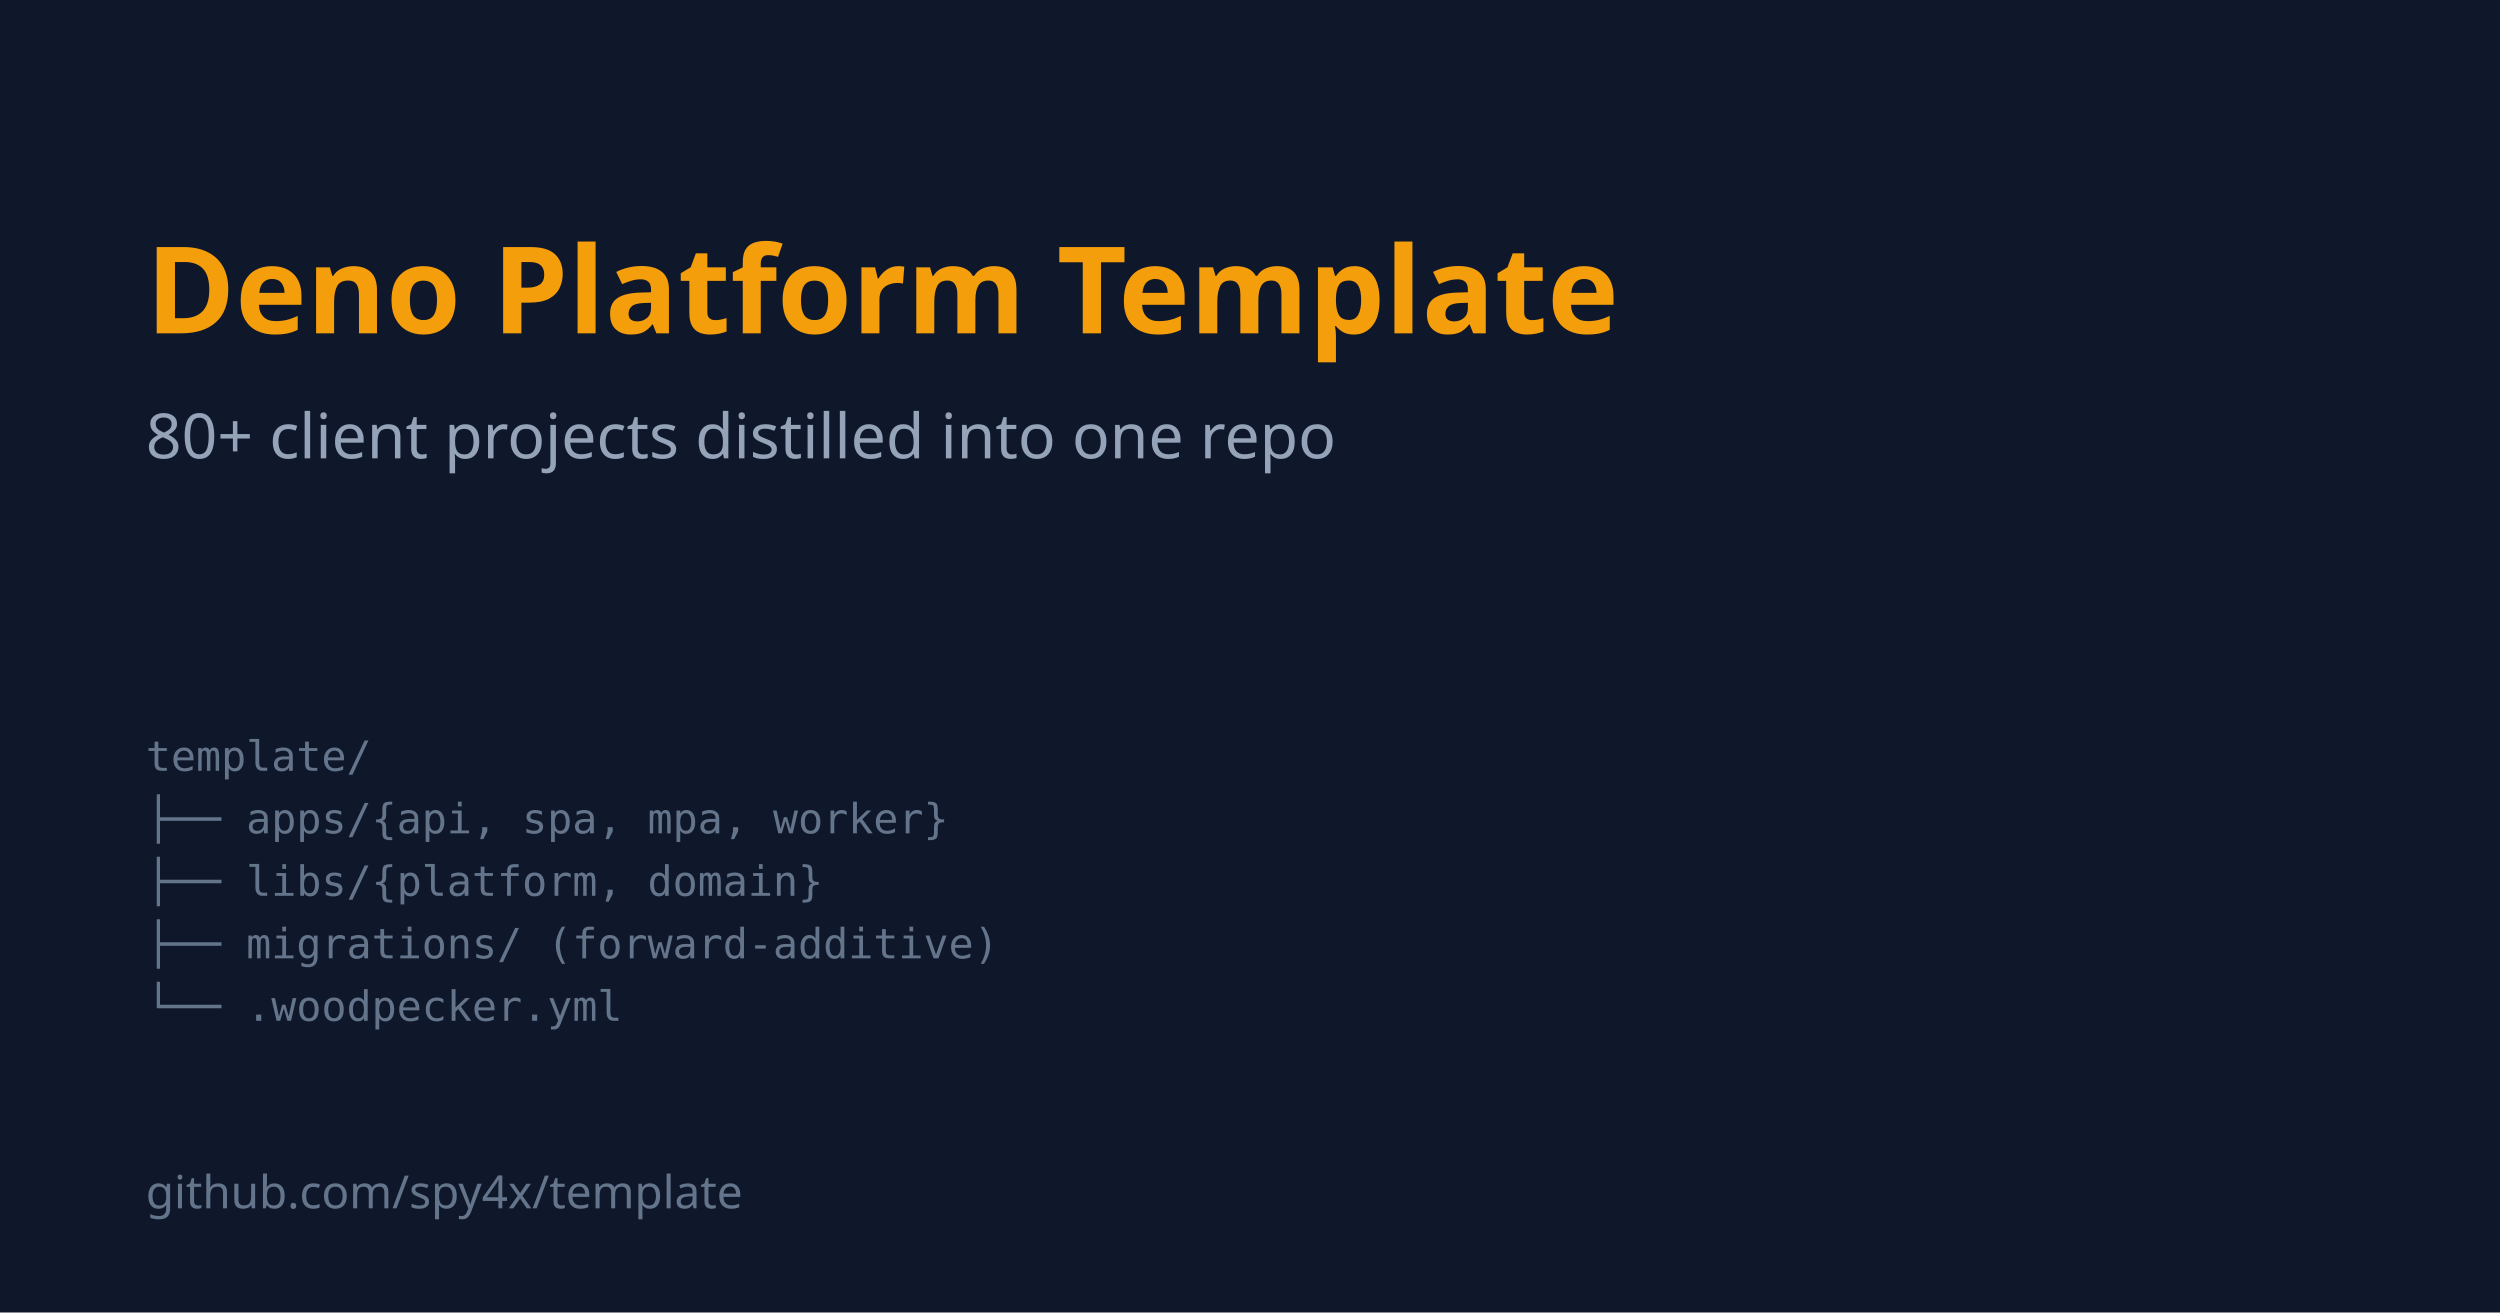
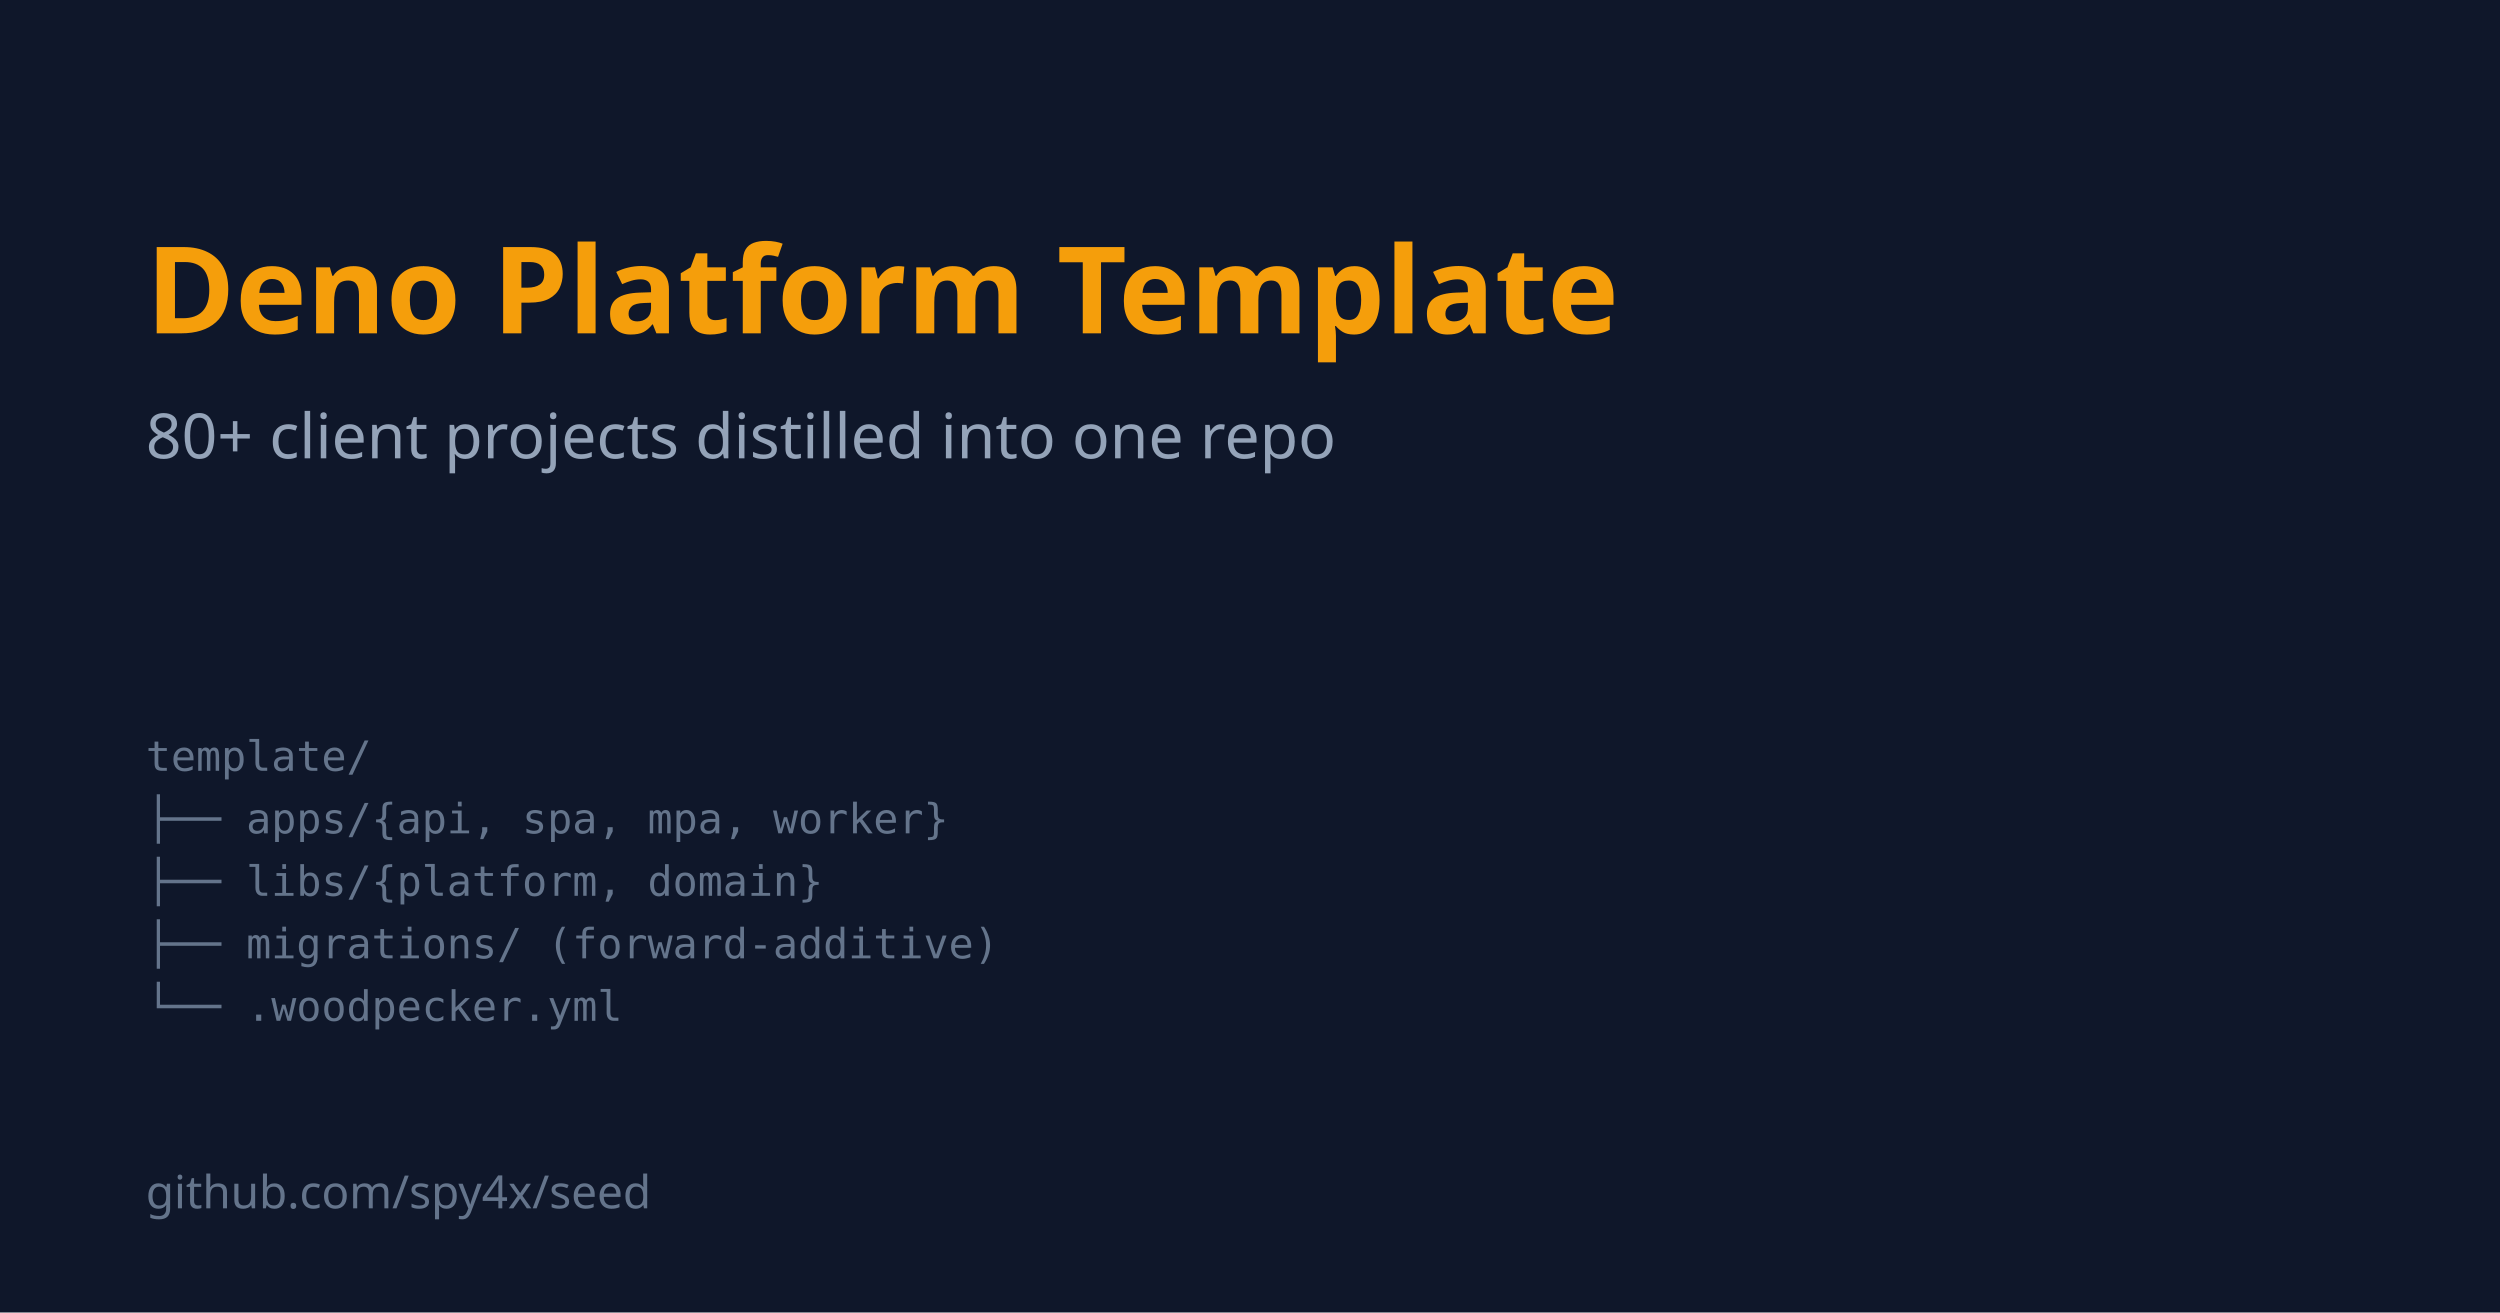
<svg xmlns="http://www.w3.org/2000/svg" width="1200" height="630" viewBox="0 0 1200 630">
  <rect width="1200" height="630" fill="#0f172a" />
  <text x="70" y="160" font-family="system-ui" font-size="58" font-weight="bold" fill="#f59e0b">Deno Platform Template</text>
  <text x="70" y="220" font-family="system-ui" font-size="30" fill="#94a3b8">80+ client projects distilled into one repo</text>
  <text x="70" y="370" font-family="ui-monospace,monospace" font-size="20" fill="#64748b">template/</text>
  <text x="70" y="400" font-family="ui-monospace,monospace" font-size="20" fill="#64748b">├── apps/{api, spa, mpa, worker}</text>
  <text x="70" y="430" font-family="ui-monospace,monospace" font-size="20" fill="#64748b">├── libs/{platform, domain}</text>
  <text x="70" y="460" font-family="ui-monospace,monospace" font-size="20" fill="#64748b">├── migrations/  (forward-additive)</text>
  <text x="70" y="490" font-family="ui-monospace,monospace" font-size="20" fill="#64748b">└── .woodpecker.yml</text>
-   <text x="70" y="580" font-family="system-ui" font-size="22" fill="#64748b">github.com/spy4x/template</text>
+   <text x="70" y="580" font-family="system-ui" font-size="22" fill="#64748b">github.com/spy4x/seed</text>
</svg>
